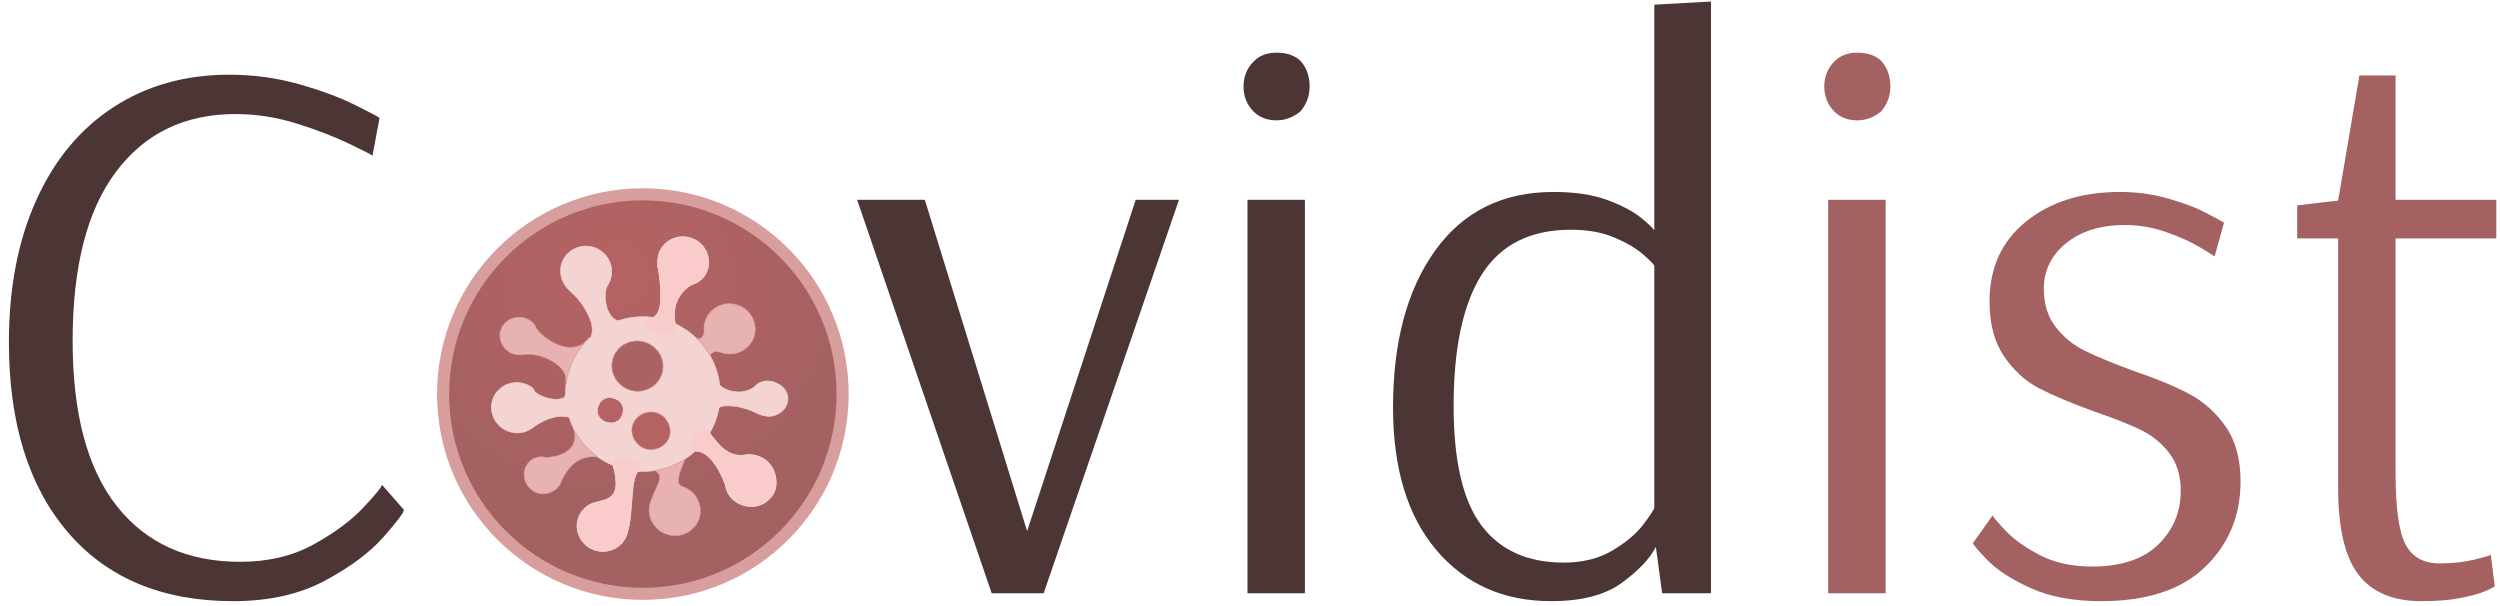
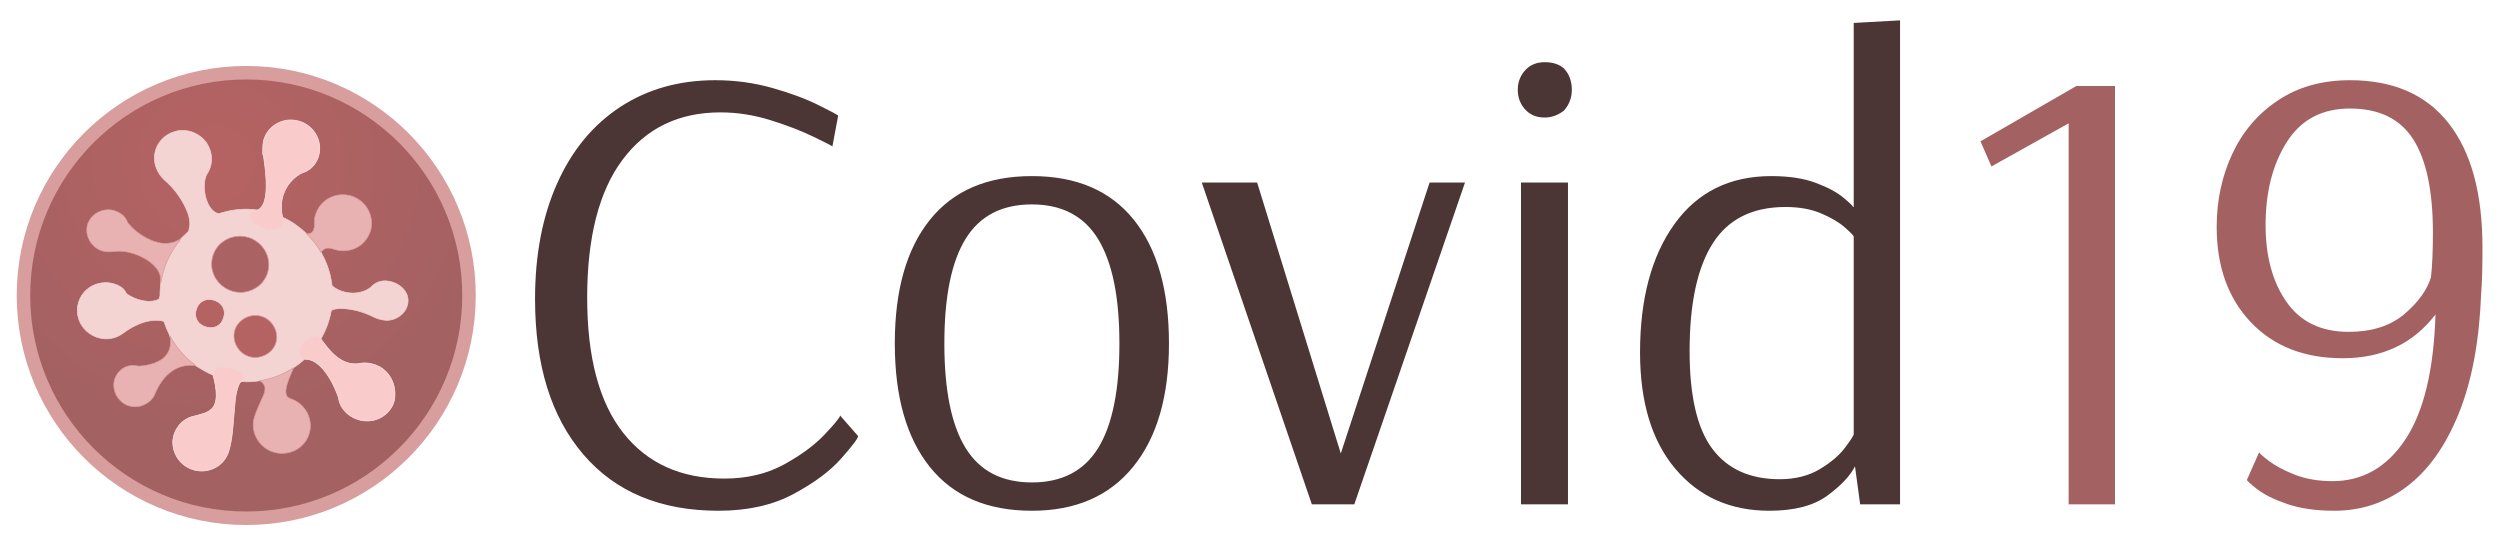
- <svg xmlns="http://www.w3.org/2000/svg" viewBox="0 0 4130 1000" width="4130px" height="1000px">
+ <svg xmlns="http://www.w3.org/2000/svg" width="5050" height="1100">
  <defs>
-     <radialGradient id="gradient-2" gradientUnits="userSpaceOnUse" cx="152.286" cy="126.898" r="330" gradientTransform="matrix(0.638467, -1.091841, 1.097297, 0.641658, 52.72718, 218.4342)">
-       <stop offset="0" style="stop-color: rgb(182, 98, 98);" />
-       <stop offset="1" style="stop-color: rgb(163, 97, 98);" />
+     <radialGradient id="a" gradientUnits="userSpaceOnUse" cx="152.286" cy="126.898" r="330" gradientTransform="matrix(.63847 -1.09184 1.0973 .64166 52.727 218.434)">
+       <stop offset="0" stop-color="#b66262" />
+       <stop offset="1" stop-color="#a36162" />
    </radialGradient>
  </defs>
-   <g transform="matrix(1, 0, 0, 1, 732, 321)">
-     <circle style="stroke-width: 20px; fill: url(#gradient-2); stroke: rgb(216, 158, 158);" cx="330" cy="330" r="330" />
-     <g>
-       <animateTransform attributeName="transform" attributeType="XML" type="rotate" from="0 330 330" to="360 330 330" dur="6s" repeatCount="indefinite" />
-       <path opacity="1.00" d="M 273.682 336.176 C 280.304 335.607 287.56 337.292 292.161 342.37 C 297.31 347.665 298.361 355.776 296.767 362.735 C 295.243 369.468 289.712 375.014 283.024 376.664 C 275.457 378.615 266.486 377.453 260.779 371.741 C 254.463 365.561 253.634 355.374 256.917 347.489 C 259.748 340.892 266.607 336.593 273.682 336.176 Z" style="fill: rgb(180, 99, 98); stroke: rgb(216, 158, 158);" transform="matrix(0.955278, 0.29571, -0.29571, 0.955278, 117.8652, -65.7302)" />
-       <path opacity="1.00" d="M 359.962 75.563 C 373.695 65.933 393.265 65.722 407.229 74.994 C 417.874 81.737 425.28 93.544 426.236 106.16 C 427.407 117.876 422.731 130.201 413.615 137.763 C 412.086 139.091 410.246 140.021 408.833 141.479 C 396.061 154.739 390.414 174.571 394.789 192.517 C 396.282 199.099 398.841 205.409 402.075 211.323 C 404.594 215.315 407.254 220.344 404.845 225.03 C 401.808 230.556 395.432 232.894 389.69 234.498 C 382.565 236.515 374.801 236.756 367.796 234.126 C 363.185 232.331 358.238 230.124 355.588 225.704 C 354.215 223.562 354.165 220.655 355.613 218.533 C 357.448 215.511 361.219 214.707 363.517 212.142 C 367.988 208.628 369.119 202.599 369.32 197.228 C 369.24 190.38 367.983 183.581 366.062 177.024 C 361.873 162.105 355.376 147.971 348.749 134.007 C 347.904 132.006 345.717 130.744 345.732 128.38 C 343.61 121.371 341.056 114.185 341.755 106.728 C 342.554 94.268 349.544 82.416 359.962 75.563 Z" style="fill: rgb(249, 203, 203); stroke: rgb(255, 231, 231);" transform="matrix(0.955278, 0.29571, -0.29571, 0.955278, 62.15821, -106.7569)" />
-       <path opacity="1.00" d="M 403.567 415.601 C 406.745 411.126 410.747 406.51 416.319 405.197 C 419.235 404.448 421.915 406.117 424.123 407.817 C 436.075 416.4 448.324 425.753 463.072 428.735 C 471.153 430.585 479.857 429.866 487.49 426.628 C 498.663 419.991 512.823 418.703 525.057 423.013 C 539.669 428.157 550.646 441.462 553.975 456.461 C 558.485 472.899 549.339 490.88 535.093 499.388 C 517.147 510.44 490.577 506.624 478.152 489.055 C 476.262 486.636 475.301 483.644 473.426 481.211 C 463.786 468.841 452.794 457.215 439.344 448.949 C 433.078 445.298 426.134 442.191 418.743 442.251 C 415.715 442.025 412.859 443.191 409.893 443.473 C 405.332 443.347 400.439 440.979 399.147 436.282 C 397.241 429.223 399.253 421.409 403.567 415.601 Z" style="fill: rgb(249, 203, 203); stroke: rgb(255, 231, 231);" transform="matrix(0.955278, 0.29571, -0.29571, 0.955278, 155.9625, -120.6262)" />
-       <path opacity="1.00" d="M 262.012 439.606 C 266.336 434.151 273.491 432.004 280.134 431.129 C 287.561 430.485 295.269 430.736 302.329 433.351 C 304.672 434.261 307.236 435.885 307.614 438.596 C 308.101 441.341 305.854 443.393 304.586 445.565 C 304.848 445.56 305.376 445.56 305.637 445.56 C 302.63 446.636 302.947 450.468 302.5 453.057 C 301.625 467.106 305.713 480.794 308.534 494.42 C 312.401 512.814 317.409 531.213 317.474 550.139 C 317.529 562.544 311.581 574.844 301.735 582.406 C 292.141 590.15 279.068 593.308 266.99 590.919 C 253.483 588.536 241.632 578.997 236.04 566.522 C 228.286 549.516 234.406 527.451 250.099 517.209 C 255.344 514.131 260.433 510.803 265.461 507.393 C 270.223 504.08 274.447 499.564 276.176 493.923 C 277.811 488.316 276.916 482.352 275.382 476.836 C 272.38 466.9 267.347 457.698 261.68 449.055 C 259.658 446.249 259.799 442.256 262.012 439.606 Z" style="fill: rgb(249, 203, 203); stroke: rgb(255, 231, 231);" transform="matrix(0.955278, 0.29571, -0.29571, 0.955278, 163.4886, -58.47951)" />
-       <path opacity="1.00" d="M 169.623 130.46 C 185.98 119.699 209.563 122.495 222.983 136.755 C 233.603 147.259 237.742 163.969 232.829 178.118 C 231.848 188.195 234.981 198.206 239.672 207.021 C 243.499 214.056 248.593 220.678 255.547 224.857 C 259.052 226.843 263.331 228.568 267.353 227.657 C 283.117 216.545 301.31 208.525 320.433 205.633 C 318.135 208.198 314.363 209.002 312.528 212.024 C 311.08 214.146 311.13 217.053 312.503 219.195 C 315.153 223.615 320.101 225.822 324.712 227.617 C 331.716 230.247 339.48 230.006 346.605 227.989 C 352.347 226.385 358.723 224.047 361.761 218.521 C 364.169 213.835 361.509 208.806 358.99 204.814 C 373.265 206.629 387.134 211.114 400.006 217.51 C 410.42 222.951 420.21 229.639 428.818 237.654 C 441.334 249.219 451.516 263.318 458.496 278.871 C 458.823 279.505 459.094 280.294 459.868 280.52 C 470.031 284.709 481.606 284.387 492.04 281.375 C 502.247 277.966 512.168 271.404 516.804 261.383 C 520.576 255.414 526.781 251.175 533.624 249.551 C 545.923 246.599 560.38 249.656 568.747 259.623 C 574.967 266.843 575.736 277.549 572.252 286.182 C 568.425 295.344 560.309 302.771 550.685 305.391 C 543.273 307.155 535.439 307.065 527.997 305.556 C 513.863 303.505 499.281 304.043 485.407 307.492 C 479.831 309.086 473.857 310.64 469.573 314.794 C 468.869 315.311 468.894 316.176 469.01 316.956 C 470.684 331.407 469.86 346.15 466.546 360.32 C 464.339 358.621 461.658 356.951 458.742 357.7 C 453.171 359.013 449.168 363.629 445.99 368.104 C 441.676 373.912 439.665 381.726 441.57 388.786 C 442.863 393.482 447.755 395.85 452.316 395.976 C 448.997 402.08 444.768 407.622 440.534 413.108 C 428.964 426.81 414.684 438.204 398.608 446.174 C 390.593 449.92 382.301 453.41 373.627 455.205 C 373.366 455.205 372.838 455.205 372.576 455.21 C 373.844 453.038 376.091 450.986 375.604 448.241 C 375.226 445.53 372.662 443.906 370.319 442.996 C 363.259 440.381 355.551 440.13 348.124 440.773 C 341.481 441.648 334.326 443.796 330.002 449.251 C 327.789 451.901 327.648 455.894 329.67 458.7 C 319.829 458.106 310.351 455.225 300.852 452.932 C 299.867 452.193 298.745 451.675 297.574 451.318 C 280.669 445.294 265.483 435.152 252.409 422.953 C 252.434 423.204 252.48 423.702 252.5 423.954 C 251.524 422.455 250.664 420.861 249.382 419.594 C 244.791 414.832 240.628 409.668 236.867 404.233 C 232.442 404.062 228.077 405.163 223.909 406.541 C 210.966 410.976 200.195 419.996 191.179 430.053 C 187.72 433.865 184.969 438.244 181.51 442.056 C 174.661 449.83 164.861 455.139 154.432 455.758 C 138.588 457.669 122.029 449.689 113.788 436.007 C 105.325 422.963 105.582 404.841 114.407 392.039 C 124.217 376.728 144.597 369.346 161.949 374.726 C 165.65 375.812 168.768 378.246 171.202 381.178 C 181.932 384.954 193.824 385.432 204.912 382.953 C 210.423 381.615 215.712 379.091 219.876 375.194 C 219.921 372.931 220.53 370.583 219.624 368.406 C 217.819 363.02 216.98 357.389 215.501 351.923 C 215.396 350.485 215.36 349.042 215.2 347.613 C 212.625 327.928 214.838 307.648 221.465 288.938 C 222.496 285.74 224.17 282.748 224.713 279.399 C 227.127 275.452 229.153 271.253 231.501 267.251 C 233.387 264.847 231.139 261.91 231.682 259.165 C 229.933 247.741 222.093 238.463 214.34 230.383 C 203.468 219.507 190.661 210.491 176.552 204.321 C 162.296 198.191 151.139 184.253 150.143 168.514 C 148.705 153.439 156.831 138.334 169.623 130.46 M 314.534 248.761 C 302.29 250.189 290.821 257.214 284.068 267.537 C 275.067 280.747 275.077 299.286 284.108 312.48 C 292.918 326.057 309.918 333.569 325.898 331.065 C 342.175 328.893 356.622 316.468 360.775 300.513 C 363.832 289.375 361.771 276.995 355.319 267.422 C 346.65 254.187 330.218 246.68 314.534 248.761 M 295.945 352.385 C 288.87 352.803 282.011 357.102 279.18 363.699 C 275.897 371.584 276.726 381.771 283.042 387.951 C 288.749 393.663 297.72 394.825 305.287 392.874 C 311.975 391.224 317.506 385.678 319.03 378.945 C 320.624 371.986 319.573 363.875 314.424 358.58 C 309.823 353.502 302.567 351.817 295.945 352.385 M 371.355 354.372 C 355.214 354.985 340.657 369.467 340.938 385.804 C 341.034 402.362 356.265 416.728 372.677 416.622 C 389.321 416.844 404.798 402.106 404.592 385.306 C 404.592 368.179 388.34 353.376 371.355 354.372 Z" style="stroke: rgb(244, 211, 211); fill: rgb(244, 211, 211);" transform="matrix(0.955278, 0.29571, -0.29571, 0.955278, 101.3914, -87.79835)" />
-       <path opacity="1.00" d="M 443.2 190.976 C 454.453 180.487 471.615 176.962 486.077 182.242 C 497.35 186.008 506.763 194.818 511.264 205.814 C 517.79 220.713 513.798 239.188 502.162 250.431 C 494.348 258.426 483.17 262.7 472.063 262.806 C 467.758 262.831 463.132 262.554 459.326 264.938 C 456.465 266.657 454.916 269.795 453.795 272.812 C 445.186 264.797 435.396 258.109 424.982 252.669 C 429.337 252.442 433.495 249.053 433.45 244.472 C 434.36 237.216 429.272 231.032 429.583 223.851 C 429.05 211.612 433.948 199.107 443.2 190.976 Z" style="stroke: rgb(216, 158, 158); fill: rgb(233, 178, 178);" transform="matrix(0.955278, 0.29571, -0.29571, 0.955278, 87.92867, -128.77)" />
-       <path opacity="1.00" d="M 95.872 225.704 C 102.243 217.9 112.244 213.027 122.387 213.54 C 129.175 213.877 136.194 215.944 141.278 220.64 C 142.897 222.043 143.913 224.044 145.758 225.211 C 155.609 232.029 167.139 236.082 178.83 238.395 C 189.716 240.261 201.417 240.512 211.69 235.916 C 217.93 233.432 223.26 229.012 227.313 223.697 C 226.77 227.046 225.095 230.038 224.065 233.236 C 217.437 251.947 215.225 272.226 217.799 291.912 C 217.96 293.34 217.995 294.783 218.101 296.221 C 216.658 294.185 216.291 291.761 215.899 289.378 C 211.961 278.406 200.557 272.704 190.128 269.38 C 174.807 264.97 157.987 264.432 142.761 269.541 C 136.577 272.045 130.482 275.223 123.684 275.585 C 109.544 277.149 95.198 267.64 90.643 254.239 C 86.871 244.681 89.526 233.528 95.872 225.704 Z" style="stroke: rgb(216, 158, 158); fill: rgb(233, 178, 178);" transform="matrix(0.955278, 0.29571, -0.29571, 0.955278, 82.43627, -35.35657)" />
-       <path opacity="1.00" d="M 339 468.651 C 355.076 460.681 369.356 449.287 380.927 435.584 C 380.021 446.662 377.94 457.86 379.634 468.973 C 380.318 473.206 381.922 478.099 386.186 479.95 C 389.54 480.975 393.135 480.477 396.55 481.212 C 410.765 483.369 423.461 493.355 428.872 506.68 C 433.528 517.727 432.849 530.887 427.072 541.396 C 418.82 557.331 399.667 566.266 382.118 562.962 C 364.227 560.131 349.097 544.614 347.322 526.497 C 346.427 513.302 349.303 500.289 350.384 487.2 C 350.767 482.71 350.721 477.777 347.931 473.991 C 345.834 471.039 342.309 469.722 339 468.651 Z" style="stroke: rgb(216, 158, 158); fill: rgb(233, 178, 178);" transform="matrix(0.955278, 0.29571, -0.29571, 0.955278, 164.98, -91.6434)" />
-       <path opacity="1.00" d="M 200.534 386.577 C 213.608 398.776 228.794 408.918 245.699 414.942 C 246.87 415.299 247.992 415.817 248.977 416.556 C 237.266 418.567 226.159 424.546 218.707 433.894 C 209.032 445.756 205.025 461.208 203.773 476.197 C 202.646 483.941 198 490.81 191.991 495.662 C 183.991 502.319 172.461 504.482 162.616 501.067 C 154.088 498.156 146.716 491.669 143.151 483.348 C 137.781 472.014 140.969 457.281 150.553 449.195 C 154.827 445.449 160.308 443.071 165.985 442.668 C 167.699 442.558 169.384 442.14 170.958 441.446 C 179.848 438.007 188.265 433.059 195.074 426.326 C 200.444 421.172 204.16 414.178 204.828 406.716 C 205.321 400.088 203.516 393.491 200.625 387.578 C 200.605 387.326 200.559 386.829 200.534 386.577 Z" style="stroke: rgb(216, 158, 158); fill: rgb(233, 178, 178);" transform="matrix(0.955278, 0.29571, -0.29571, 0.955278, 140.1896, -37.70941)" />
-       <path opacity="1.00" d="M 315.876 242.546 C 331.559 240.465 347.992 247.972 356.661 261.206 C 363.112 270.78 365.174 283.16 362.117 294.298 C 357.963 310.253 343.517 322.678 327.24 324.85 C 311.26 327.354 294.259 319.842 285.45 306.265 C 276.419 293.071 276.409 274.532 285.409 261.322 C 292.162 250.999 303.632 243.974 315.876 242.546 Z" style="fill: rgb(170, 98, 99); stroke: rgb(216, 158, 158);" transform="matrix(0.955278, 0.29571, -0.29571, 0.955278, 98.27183, -82.25806)" />
-       <path opacity="1.00" d="M 342.086 359.564 C 359.072 358.568 375.324 373.372 375.324 390.498 C 375.53 407.298 360.053 422.036 343.409 421.815 C 326.996 421.92 311.766 407.554 311.67 390.996 C 311.388 374.659 325.945 360.177 342.086 359.564 Z" style="fill: rgb(180, 99, 98); stroke: rgb(216, 158, 158);" transform="matrix(0.955278, 0.29571, -0.29571, 0.955278, 130.886, -84.10371)" />
-     </g>
+   <g transform="translate(47.41 146.88) scale(1.36364)">
+     <circle cx="330" cy="330" r="330" stroke-width="20" fill="url(#a)" stroke="#d89e9e" />
+     <path d="M279.897 336.342c6.494 1.414 12.927 5.17 15.82 11.381 3.354 6.581 1.96 14.64-1.621 20.817-3.447 5.98-10.37 9.643-17.248 9.242-7.805-.374-16.031-4.137-19.794-11.281-4.206-7.772-1.985-17.748 3.482-24.31 4.656-5.464 12.48-7.543 19.361-5.85z" fill="#b46362" stroke="#d89e9e" />
+     <path d="M383.677 71.871c15.967-5.138 34.724.447 45.322 13.434 8.175 9.59 11.758 23.058 8.94 35.393-2.345 11.538-10.457 21.929-21.401 26.457-1.854.817-3.886 1.16-5.667 2.136-16.122 8.89-27.381 26.165-28.509 44.602-.52 6.73.059 13.514 1.4 20.12 1.225 4.558 2.28 10.149-1.408 13.913-4.535 4.38-11.317 4.729-17.277 4.563-7.403-.18-14.89-2.246-20.805-6.83-3.874-3.078-7.947-6.649-9.171-11.655-.679-2.452.133-5.244 2.144-6.843 2.647-2.344 6.487-1.997 9.44-3.768 5.31-2.034 8.174-7.46 9.954-12.53 1.949-6.566 2.759-13.433 2.862-20.265.41-15.49-1.616-30.913-3.818-46.212-.215-2.162-1.931-4.014-1.218-6.268.046-7.323-.27-14.943 2.604-21.86 4.448-11.666 14.63-20.921 26.608-24.387zm34.907 323.856c4.359-3.335 9.547-6.561 15.258-6.168 3.007.147 5.074 2.534 6.68 4.81 8.88 11.734 17.815 24.291 31.022 31.501 7.172 4.157 15.7 6.044 23.949 5.208 12.636-3.036 26.543-.08 36.956 7.655 12.437 9.235 18.989 25.191 17.734 40.504-.553 17.036-14.607 31.509-30.732 35.424-20.412 5.25-44.665-6.252-51.339-26.71-1.09-2.87-1.123-6.011-2.195-8.89-5.55-14.668-12.613-29.024-23.018-40.898-4.906-5.34-10.62-10.362-17.699-12.49-2.825-1.111-5.898-.842-8.815-1.45-4.32-1.469-8.294-5.178-8.14-10.047.268-7.307 4.5-14.176 10.339-18.449zm-134.797 43.219c5.744-3.932 13.214-3.868 19.818-2.739 7.286 1.581 14.575 4.1 20.546 8.686 1.969 1.562 3.938 3.872 3.497 6.573-.346 2.766-3.1 4.062-4.953 5.762.252.073.756.229 1.005.306-3.19.139-4.02 3.893-5.213 6.234-4.99 13.162-5.133 27.447-6.468 41.298-1.745 18.715-2.402 37.772-7.936 55.87-3.616 11.867-12.935 21.858-24.577 26.17-11.455 4.56-24.877 3.712-35.708-2.142-12.199-6.27-20.699-18.887-22.352-32.458-2.378-18.539 9.993-37.807 28.013-42.95 5.92-1.39 11.766-3.064 17.577-4.835 5.53-1.756 10.9-4.821 14.22-9.699 3.22-4.872 4.128-10.834 4.294-16.557.07-10.38-2.017-20.658-4.874-30.59-1.102-3.28.213-7.052 3.111-8.929z" fill="#f9cbcb" stroke="#ffe7e7" />
+     <path d="M224.85 86.986c18.808-5.442 40.51 4.202 49.112 21.793 7.04 13.175 6.052 30.361-2.825 42.425-3.917 9.336-3.885 19.826-2.01 29.634 1.575 7.852 4.483 15.684 9.89 21.732 2.761 2.934 6.339 5.847 10.45 6.166 18.345-5.953 38.096-8.235 57.22-5.342-2.954 1.77-6.796 1.423-9.442 3.767-2.01 1.6-2.823 4.39-2.144 6.843 1.224 5.006 5.298 8.578 9.172 11.656 5.913 4.583 13.401 6.649 20.804 6.83 5.96.165 12.742-.183 17.278-4.564 3.686-3.764 2.632-9.355 1.406-13.913 13.1 5.955 25.022 14.34 35.427 24.257 8.34 8.277 15.714 17.561 21.567 27.763 8.537 14.749 14.094 31.228 16.163 48.15.125.702.15 1.536.823 1.98 8.47 7.008 19.622 10.123 30.48 10.331 10.759-.238 22.176-3.573 29.568-11.775 5.369-4.586 12.55-6.801 19.567-6.329 12.622.817 25.528 8.013 30.574 20.008 3.807 8.736 1.375 19.191-4.506 26.408-6.365 7.62-16.314 12.315-26.282 11.972-7.603-.507-15.06-2.91-21.723-6.551-12.895-6.14-26.984-9.937-41.257-10.745-5.798-.126-11.965-.409-17.286 2.293-.825.286-1.057 1.12-1.177 1.899-2.674 14.3-7.82 28.14-15.177 40.696-1.606-2.276-3.673-4.664-6.68-4.81-5.71-.394-10.899 2.832-15.258 6.167-5.839 4.273-10.07 11.142-10.338 18.45-.154 4.868 3.82 8.577 8.139 10.046-4.976 4.85-10.654 8.893-16.321 12.882-15.105 9.668-32.115 16.33-49.83 19.19-8.764 1.208-17.717 2.09-26.534 1.24a65.054 65.054 0 00-1.005-.307c1.854-1.7 4.607-2.995 4.953-5.762.44-2.701-1.528-5.01-3.497-6.573-5.971-4.586-13.26-7.105-20.545-8.687-6.605-1.128-14.075-1.192-19.819 2.74-2.898 1.877-4.213 5.65-3.111 8.928-9.225-3.477-17.428-9.032-25.824-14.031-.722-.998-1.64-1.824-2.654-2.512-14.368-10.753-25.875-24.932-34.757-40.452-.05.247-.154.737-.21.983-.488-1.72-.839-3.497-1.689-5.087-2.977-5.906-5.427-12.07-7.412-18.375-4.177-1.471-8.672-1.71-13.061-1.627-13.676.41-26.633 5.841-38.22 12.782-4.431 2.619-8.354 5.989-12.785 8.607-8.842 5.401-19.774 7.575-29.92 5.082-15.7-2.86-29.158-15.38-32.985-30.886-4.227-14.963 1.377-32.199 13.593-41.819 13.899-11.725 35.55-12.75 50.536-2.48 3.214 2.132 5.473 5.38 6.93 8.9 9.134 6.78 20.353 10.753 31.678 11.664 5.66.351 11.46-.496 16.59-2.987.712-2.149 1.988-4.212 1.766-6.56-.132-5.678.732-11.305.936-16.964.325-1.405.717-2.794.987-4.207 3.36-19.566 11.472-38.284 23.335-54.198 1.93-2.75 4.415-5.113 5.924-8.152 3.473-3.056 6.65-6.468 10.076-9.597 2.513-1.739 1.234-5.21 2.564-7.671 1.708-11.43-3.038-22.612-8.055-32.623-7.17-13.605-16.738-26.005-28.391-36.07-11.806-10.072-18.342-26.686-14.64-42.016 3.085-14.826 15.314-26.852 29.862-30.592m103.448 155.862c-12.119-2.256-25.152 1.063-34.656 8.928-12.505 9.957-17.977 27.67-13.252 42.945 4.401 15.575 18.42 27.778 34.425 30.111 16.192 2.738 33.667-4.859 42.352-18.872 6.214-9.736 7.906-22.172 4.573-33.225-4.367-15.206-17.844-27.237-33.442-29.887m-48.4 93.493c-6.883-1.693-14.706.386-19.361 5.85-5.468 6.562-7.689 16.539-3.483 24.31 3.763 7.144 11.99 10.907 19.795 11.281 6.876.401 13.8-3.26 17.247-9.242 3.58-6.177 4.975-14.236 1.622-20.816-2.894-6.212-9.327-9.967-15.82-11.383m71.45 24.198c-15.601-4.188-33.79 5.342-38.352 21.032-4.805 15.845 5.497 34.073 21.206 38.825 15.834 5.134 34.977-4.369 39.748-20.478 5.065-16.361-6.083-35.308-22.603-39.38z" stroke="#f4d3d3" fill="#f4d3d3" />
+     <path d="M454.834 184.724c13.852-6.692 31.289-4.985 43.543 4.336 9.655 6.93 16.042 18.13 17.09 29.965 1.828 16.163-7.449 32.631-21.889 39.93-9.829 5.327-21.77 6.105-32.412 2.922-4.12-1.25-8.457-2.882-12.798-1.73-3.241.796-5.65 3.335-7.612 5.886-5.854-10.202-13.229-19.486-21.568-27.762 4.227 1.07 9.201-.937 10.513-5.327 3.015-6.662-.017-14.074 2.404-20.842 3.11-11.85 11.487-22.347 22.73-27.378zm-347.556 23.88c8.394-5.571 19.388-7.269 28.926-3.78 6.385 2.33 12.479 6.38 15.947 12.37 1.131 1.818 1.51 4.03 2.928 5.69 7.394 9.427 17.21 16.708 27.694 22.375 9.847 5.001 20.95 8.701 32.123 7.349 6.696-.528 13.094-3.174 18.538-7.053-1.51 3.039-3.994 5.402-5.924 8.152-11.864 15.914-19.974 34.632-23.336 54.199-.269 1.412-.662 2.8-.986 4.205-.777-2.371-.41-4.795-.08-7.188-.517-11.645-9.725-20.465-18.705-26.724-13.332-8.743-29.24-14.231-45.296-13.853-6.648.563-13.41 1.797-20.011.132-13.97-2.687-24.863-16.013-25.251-30.162-.777-10.246 5.057-20.115 13.433-25.712zm242.956 247.69c17.714-2.86 34.725-9.521 49.83-19.19-4.14 10.315-9.44 20.397-11.108 31.514-.598 4.246-.513 9.394 3.013 12.423 2.9 1.971 6.482 2.559 9.527 4.27 12.942 6.265 22.117 19.558 23.346 33.888 1.18 11.93-3.36 24.3-11.986 32.63-12.595 12.783-33.533 15.655-49.32 7.309-16.254-7.995-26.12-27.292-22.457-45.124 3.047-12.87 9.642-24.45 14.545-36.634 1.694-4.176 3.109-8.902 1.563-13.344-1.13-3.44-4.108-5.74-6.953-7.742zM217.44 390.879c8.883 15.52 20.39 29.699 34.758 40.452 1.013.688 1.932 1.514 2.654 2.511-11.782-1.542-24.16.886-34.043 7.612-12.75 8.47-21.147 22.046-26.776 35.995-3.366 7.064-9.836 12.252-17.01 15.11-9.612 3.994-21.266 2.65-29.66-3.523-7.286-5.303-12.41-13.68-13.355-22.683-1.779-12.415 5.624-25.546 17.17-30.436 5.19-2.315 11.13-2.966 16.672-1.672 1.67.402 3.403.5 5.112.303 9.51-.656 19.013-2.894 27.509-7.312 6.654-3.336 12.272-8.918 15.116-15.849 2.431-6.186 2.658-13.021 1.645-19.525.055-.247.158-.735.209-.983z" stroke="#d89e9e" fill="#e9b2b2" />
+     <path d="M328.298 242.848c15.597 2.65 29.075 14.68 33.443 29.887 3.331 11.053 1.64 23.49-4.574 33.225-8.686 14.013-26.16 21.61-42.351 18.872-16.006-2.333-30.025-14.537-34.426-30.111-4.725-15.275.747-32.988 13.251-42.946 9.504-7.864 22.538-11.183 34.657-8.927z" fill="#aa6263" stroke="#d89e9e" />
+     <path d="M351.347 360.538c16.52 4.072 27.668 23.02 22.604 39.38-4.772 16.11-23.915 25.611-39.749 20.478-15.71-4.753-26.01-22.98-21.206-38.826 4.562-15.69 22.75-25.22 38.35-21.032z" fill="#b46362" stroke="#d89e9e" />
  </g>
-   <g transform="matrix(1, 0, 0, 1, 0.300984, -0.340243)">
-     <path d="M 384.895 993.454 C 267.895 993.454 176.895 955.537 111.895 879.704 C 46.895 803.871 14.395 699.221 14.395 565.754 C 14.395 476.487 29.345 398.487 59.245 331.754 C 89.145 265.021 131.612 213.671 186.645 177.704 C 241.678 141.737 305.595 123.754 378.395 123.754 C 418.262 123.754 456.612 128.954 493.445 139.354 C 530.278 149.754 561.695 161.454 587.695 174.454 C 613.695 187.454 626.695 194.387 626.695 195.254 L 614.995 257.654 C 614.995 256.787 602.428 250.287 577.295 238.154 C 552.162 226.021 522.912 214.754 489.545 204.354 C 456.178 193.954 422.595 188.754 388.795 188.754 C 304.728 188.754 238.862 220.604 191.195 284.304 C 143.528 348.004 119.695 440.954 119.695 563.154 C 119.695 683.621 143.962 774.621 192.495 836.154 C 241.028 897.687 309.062 928.454 396.595 928.454 C 442.528 928.454 482.828 918.921 517.495 899.854 C 552.162 880.787 579.678 860.421 600.045 838.754 C 620.412 817.087 630.595 804.521 630.595 801.054 L 666.995 842.654 C 666.995 846.987 655.728 861.937 633.195 887.504 C 610.662 913.071 578.378 937.121 536.345 959.654 C 494.312 982.187 443.828 993.454 384.895 993.454 Z" transform="matrix(1, 0, 0, 1, 0, 0)" style="fill: rgb(75, 53, 53); white-space: pre;" />
-     <path d="M 1723.795 980.454 L 1637.995 980.454 L 1415.695 330.454 L 1527.495 330.454 L 1696.495 877.754 L 1875.895 330.454 L 1947.395 330.454 L 1723.795 980.454 ZM 2108.595 199.154 C 2092.995 199.154 2080.428 194.387 2070.895 184.854 C 2059.628 173.587 2053.995 159.721 2053.995 143.254 C 2053.995 126.787 2059.628 112.921 2070.895 101.654 C 2080.428 92.121 2092.995 87.354 2108.595 87.354 C 2125.062 87.354 2138.062 91.687 2147.595 100.354 C 2157.995 111.621 2163.195 125.921 2163.195 143.254 C 2163.195 158.854 2157.995 172.721 2147.595 184.854 C 2135.462 194.387 2122.462 199.154 2108.595 199.154 Z M 2155.395 980.454 L 2060.495 980.454 L 2060.495 330.454 L 2155.395 330.454 L 2155.395 980.454 ZM 2562.295 993.454 C 2483.428 993.454 2420.162 965.287 2372.495 908.954 C 2324.828 852.621 2300.995 774.187 2300.995 673.654 C 2300.995 565.321 2324.178 478.871 2370.545 414.304 C 2416.912 349.737 2482.128 317.454 2566.195 317.454 C 2601.728 317.454 2631.628 322.004 2655.895 331.104 C 2680.162 340.204 2698.795 350.171 2711.795 361.004 C 2724.795 371.837 2731.295 378.121 2731.295 379.854 L 2732.595 379.854 L 2732.595 8.054 L 2826.195 2.854 L 2826.195 980.454 L 2745.595 980.454 L 2735.195 903.754 C 2725.662 922.821 2707.028 942.537 2679.295 962.904 C 2651.562 983.271 2612.562 993.454 2562.295 993.454 Z M 2583.095 929.754 C 2614.295 929.754 2641.162 923.037 2663.695 909.604 C 2686.228 896.171 2703.345 881.654 2715.045 866.054 C 2726.745 850.454 2732.595 841.354 2732.595 838.754 L 2732.595 439.654 C 2732.595 437.921 2726.745 431.854 2715.045 421.454 C 2703.345 411.054 2687.312 401.521 2666.945 392.854 C 2646.578 384.187 2622.528 379.854 2594.795 379.854 C 2528.062 379.854 2479.095 404.337 2447.895 453.304 C 2416.695 502.271 2401.095 574.854 2401.095 671.054 C 2401.095 762.054 2416.478 827.921 2447.245 868.654 C 2478.012 909.387 2523.295 929.754 2583.095 929.754 Z" transform="matrix(1, 0, 0, 1, 0, 0)" style="fill: rgb(75, 53, 53); white-space: pre;" />
-     <path d="M 3067.995 199.154 C 3052.395 199.154 3039.828 194.387 3030.295 184.854 C 3019.028 173.587 3013.395 159.721 3013.395 143.254 C 3013.395 126.787 3019.028 112.921 3030.295 101.654 C 3039.828 92.121 3052.395 87.354 3067.995 87.354 C 3084.461 87.354 3097.461 91.687 3106.995 100.354 C 3117.395 111.621 3122.595 125.921 3122.595 143.254 C 3122.595 158.854 3117.395 172.721 3106.995 184.854 C 3094.861 194.387 3081.861 199.154 3067.995 199.154 Z M 3114.795 980.454 L 3019.895 980.454 L 3019.895 330.454 L 3114.795 330.454 L 3114.795 980.454 ZM 3470.995 993.454 C 3425.062 993.454 3386.278 986.304 3354.645 972.004 C 3323.012 957.704 3299.178 942.321 3283.145 925.854 C 3267.112 909.387 3259.095 899.854 3259.095 897.254 L 3291.595 851.754 C 3291.595 853.487 3298.528 861.721 3312.395 876.454 C 3326.262 891.187 3345.328 904.837 3369.595 917.404 C 3393.862 929.971 3422.462 936.254 3455.395 936.254 C 3503.928 936.254 3540.545 924.121 3565.245 899.854 C 3589.945 875.587 3602.295 846.121 3602.295 811.454 C 3602.295 786.321 3596.012 765.521 3583.445 749.054 C 3570.878 732.587 3555.278 719.804 3536.645 710.704 C 3518.012 701.604 3492.228 691.421 3459.295 680.154 C 3421.162 666.287 3390.828 653.504 3368.295 641.804 C 3345.762 630.104 3326.478 612.554 3310.445 589.154 C 3294.412 565.754 3286.395 535.421 3286.395 498.154 C 3286.395 442.687 3306.545 398.704 3346.845 366.204 C 3387.145 333.704 3438.928 317.454 3502.195 317.454 C 3529.928 317.454 3556.578 321.137 3582.145 328.504 C 3607.712 335.871 3628.295 343.671 3643.895 351.904 C 3659.495 360.137 3669.462 365.554 3673.795 368.154 L 3658.195 424.054 C 3654.728 421.454 3646.062 416.037 3632.195 407.804 C 3618.328 399.571 3600.345 391.554 3578.245 383.754 C 3556.145 375.954 3533.395 372.054 3509.995 372.054 C 3470.128 372.054 3437.845 382.021 3413.145 401.954 C 3388.445 421.887 3376.095 447.021 3376.095 477.354 C 3376.095 502.487 3382.595 523.504 3395.595 540.404 C 3408.595 557.304 3424.845 570.521 3444.345 580.054 C 3463.845 589.587 3490.062 600.421 3522.995 612.554 C 3561.128 625.554 3592.112 638.337 3615.945 650.904 C 3639.778 663.471 3659.928 681.454 3676.395 704.854 C 3692.862 728.254 3701.095 758.587 3701.095 795.854 C 3701.095 852.187 3681.595 899.204 3642.595 936.904 C 3603.595 974.604 3546.395 993.454 3470.995 993.454 ZM 4000.095 993.454 C 3953.295 993.454 3918.628 978.937 3896.095 949.904 C 3873.561 920.871 3862.295 872.987 3862.295 806.254 L 3862.295 394.154 L 3794.695 394.154 L 3794.695 339.554 L 3862.295 331.754 L 3897.395 125.054 L 3957.195 125.054 L 3957.195 330.454 L 4123.595 330.454 L 4123.595 394.154 L 3957.195 394.154 L 3957.195 782.854 C 3957.195 839.187 3962.611 877.971 3973.445 899.204 C 3984.278 920.437 4003.128 931.054 4029.995 931.054 C 4051.661 931.054 4071.161 928.887 4088.495 924.554 C 4105.828 920.221 4114.495 917.621 4114.495 916.754 L 4120.995 968.754 C 4119.261 970.487 4113.845 973.304 4104.745 977.204 C 4095.645 981.104 4082.211 984.787 4064.445 988.254 C 4046.678 991.721 4025.228 993.454 4000.095 993.454 Z" transform="matrix(1, 0, 0, 1, 0, 0)" style="fill: rgb(163, 97, 98); white-space: pre;" />
-   </g>
+   <path d="M1451.304 1031.717c-117 0-208-37.917-273-113.75s-97.5-180.483-97.5-313.95c0-89.267 14.95-167.267 44.85-234 29.9-66.733 72.367-118.083 127.4-154.05 55.033-35.967 118.95-53.95 191.75-53.95 39.867 0 78.217 5.2 115.05 15.6 36.833 10.4 68.25 22.1 94.25 35.1s39 19.933 39 20.8l-11.7 62.4c0-.867-12.567-7.367-37.7-19.5-25.133-12.133-54.383-23.4-87.75-33.8-33.367-10.4-66.95-15.6-100.75-15.6-84.067 0-149.933 31.85-197.6 95.55-47.667 63.7-71.5 156.65-71.5 278.85 0 120.467 24.267 211.467 72.8 273 48.533 61.533 116.567 92.3 204.1 92.3 45.933 0 86.233-9.533 120.9-28.6s62.183-39.433 82.55-61.1c20.367-21.667 30.55-34.233 30.55-37.7l36.4 41.6c0 4.333-11.267 19.283-33.8 44.85-22.533 25.567-54.817 49.617-96.85 72.15-42.033 22.533-92.517 33.8-151.45 33.8z" style="white-space:pre" fill="#4b3535" />
+   <path d="M2084.401 1031.717c-90.133 0-158.816-29.467-206.05-88.4-47.233-58.933-70.85-142.133-70.85-249.6 0-107.467 23.617-190.667 70.85-249.6 47.234-58.933 115.917-88.4 206.05-88.4 90.134 0 158.817 29.467 206.05 88.4 47.234 58.933 70.85 142.133 70.85 249.6 0 106.6-24.05 189.583-72.15 248.95-48.1 59.367-116.35 89.05-204.75 89.05zm0-57.2c60.667 0 105.3-23.183 133.9-69.55 28.6-46.367 42.9-116.783 42.9-211.25 0-93.6-14.3-163.8-42.9-210.6-28.6-46.8-73.233-70.2-133.9-70.2-60.666 0-105.3 23.183-133.9 69.55-28.6 46.367-42.9 116.783-42.9 211.25s14.3 164.883 42.9 211.25c28.6 46.367 73.234 69.55 133.9 69.55zm651.298 44.2h-85.8l-222.3-650h111.8l169 547.3 179.4-547.3h71.5l-223.6 650zm384.798-781.3c-15.6 0-28.167-4.767-37.7-14.3-11.267-11.267-16.9-25.133-16.9-41.6 0-16.467 5.633-30.333 16.9-41.6 9.533-9.533 22.1-14.3 37.7-14.3 16.466 0 29.466 4.333 39 13 10.4 11.267 15.6 25.567 15.6 42.9 0 15.6-5.2 29.467-15.6 41.6-12.134 9.533-25.134 14.3-39 14.3zm46.8 781.3h-94.9v-650h94.9v650zm406.898 13c-78.866 0-142.133-28.167-189.8-84.5-47.666-56.333-71.5-134.767-71.5-235.3 0-108.333 23.184-194.783 69.55-259.35 46.367-64.567 111.584-96.85 195.65-96.85 35.534 0 65.434 4.55 89.7 13.65 24.267 9.1 42.9 19.067 55.9 29.9 13 10.833 19.5 17.117 19.5 18.85h1.3v-371.8l93.6-5.2v977.6h-80.6l-10.4-76.7c-9.533 19.067-28.166 38.783-55.9 59.15-27.733 20.367-66.733 30.55-117 30.55zm20.8-63.7c31.2 0 58.067-6.717 80.6-20.15 22.534-13.433 39.65-27.95 51.35-43.55 11.7-15.6 17.55-24.7 17.55-27.3v-399.1c0-1.733-5.85-7.8-17.55-18.2-11.7-10.4-27.733-19.933-48.1-28.6-20.366-8.667-44.416-13-72.15-13-66.733 0-115.7 24.483-146.9 73.45-31.2 48.967-46.8 121.55-46.8 217.75 0 91 15.384 156.867 46.15 197.6 30.767 40.733 76.05 61.1 135.85 61.1z" style="white-space:pre;text-transform:lowercase" fill="#4b3535" />
+   <path d="M4272.293 1018.717h-93.6v-769.6l-156 87.1-22.1-50.7 193.7-111.8h78v845zm443.298 13c-37.267 0-69.117-4.55-95.55-13.65-26.433-9.1-46.583-19.067-60.45-29.9-13.867-10.833-20.8-17.117-20.8-18.85l24.7-55.9c0 1.733 6.5 7.583 19.5 17.55s30.55 19.283 52.65 27.95c22.1 8.667 47.45 13 76.05 13 60.667 0 109.633-27.95 146.9-83.85 37.267-55.9 57.633-140.183 61.1-252.85-45.067 58.933-107.467 88.4-187.2 88.4-78 0-139.967-24.267-185.9-72.8-45.933-48.533-68.9-112.667-68.9-192.4 0-52.867 10.4-101.833 31.2-146.9 20.8-45.067 51.567-81.25 92.3-108.55 40.733-27.3 89.267-40.95 145.6-40.95 87.533 0 154.05 29.033 199.55 87.1 45.5 58.067 68.25 141.7 68.25 250.9 0 41.6-.867 71.933-2.6 91-3.467 96.2-18.417 177.233-44.85 243.1-26.433 65.867-61.317 115.267-104.65 148.2-43.333 32.933-92.3 49.4-146.9 49.4zm28.6-361.4c46.8 0 84.283-11.917 112.45-35.75s46.15-48.75 53.95-74.75c2.6-23.4 3.9-53.3 3.9-89.7 0-84.067-13.217-146.9-39.65-188.5-26.433-41.6-69.117-62.4-128.05-62.4-56.333 0-98.8 22.533-127.4 67.6-28.6 45.067-42.9 100.967-42.9 167.7 0 63.267 14.083 115.05 42.25 155.35s69.983 60.45 125.45 60.45z" style="white-space:pre" fill="#a36162" />
</svg>
